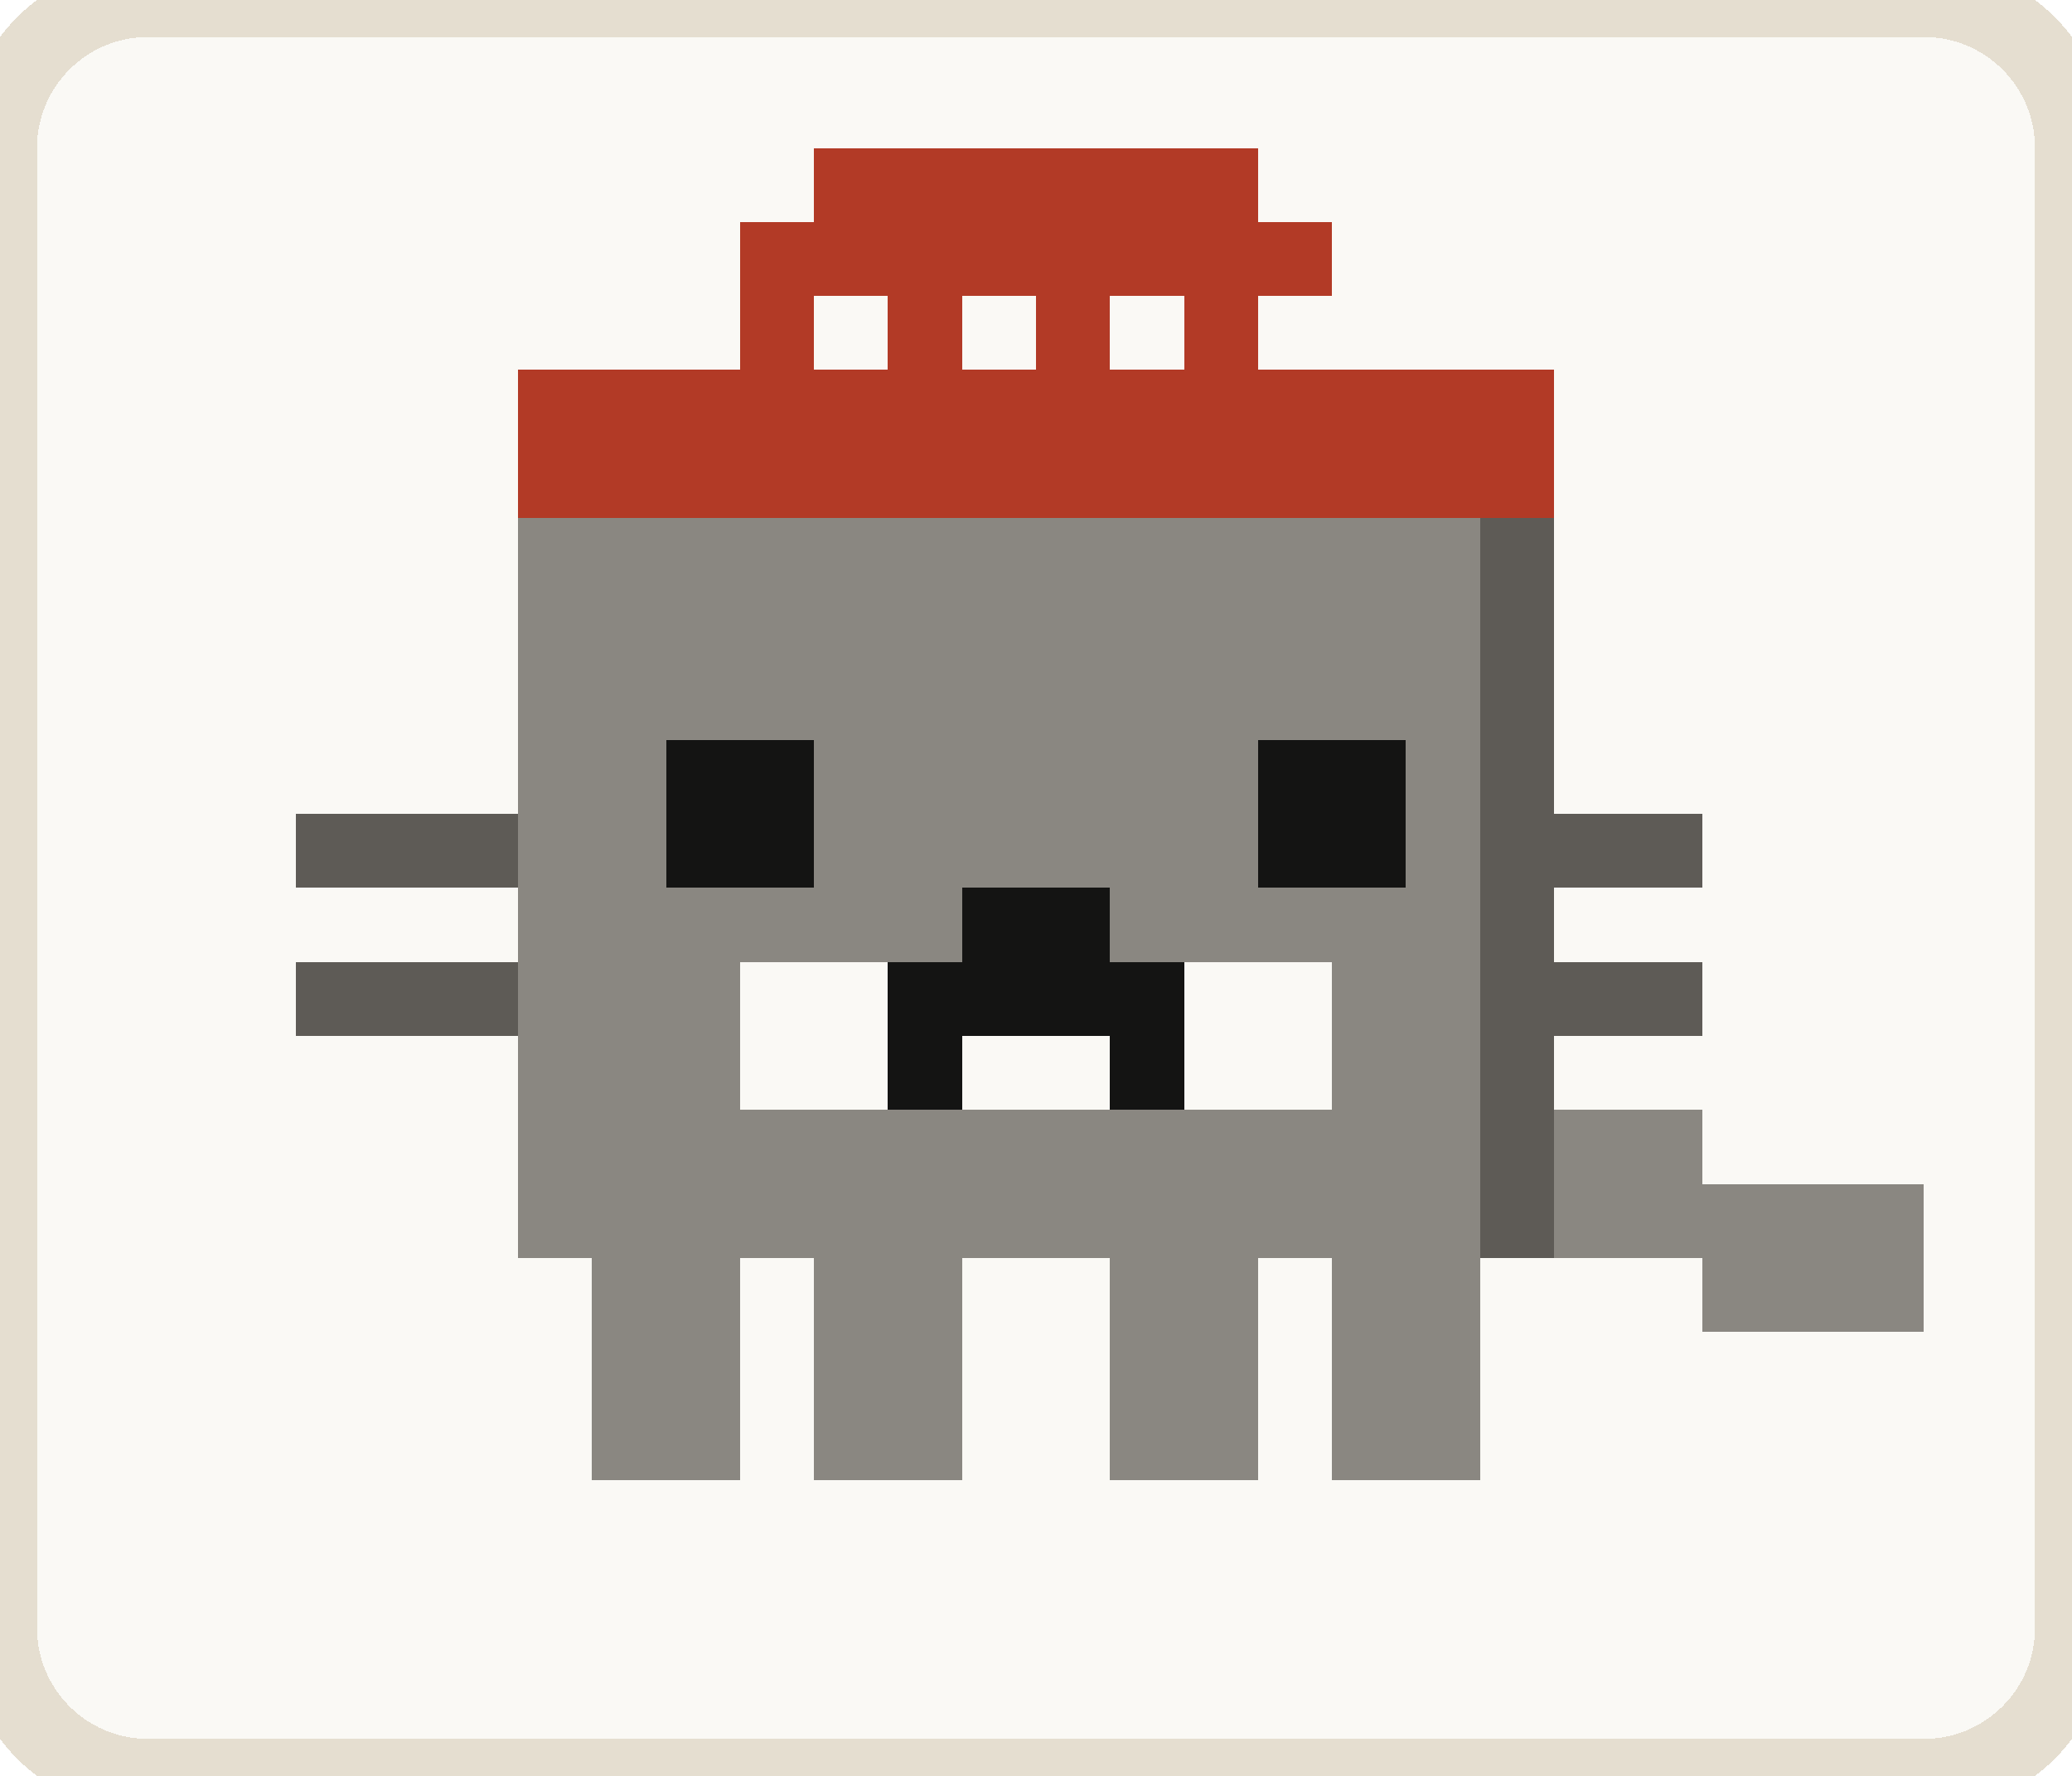
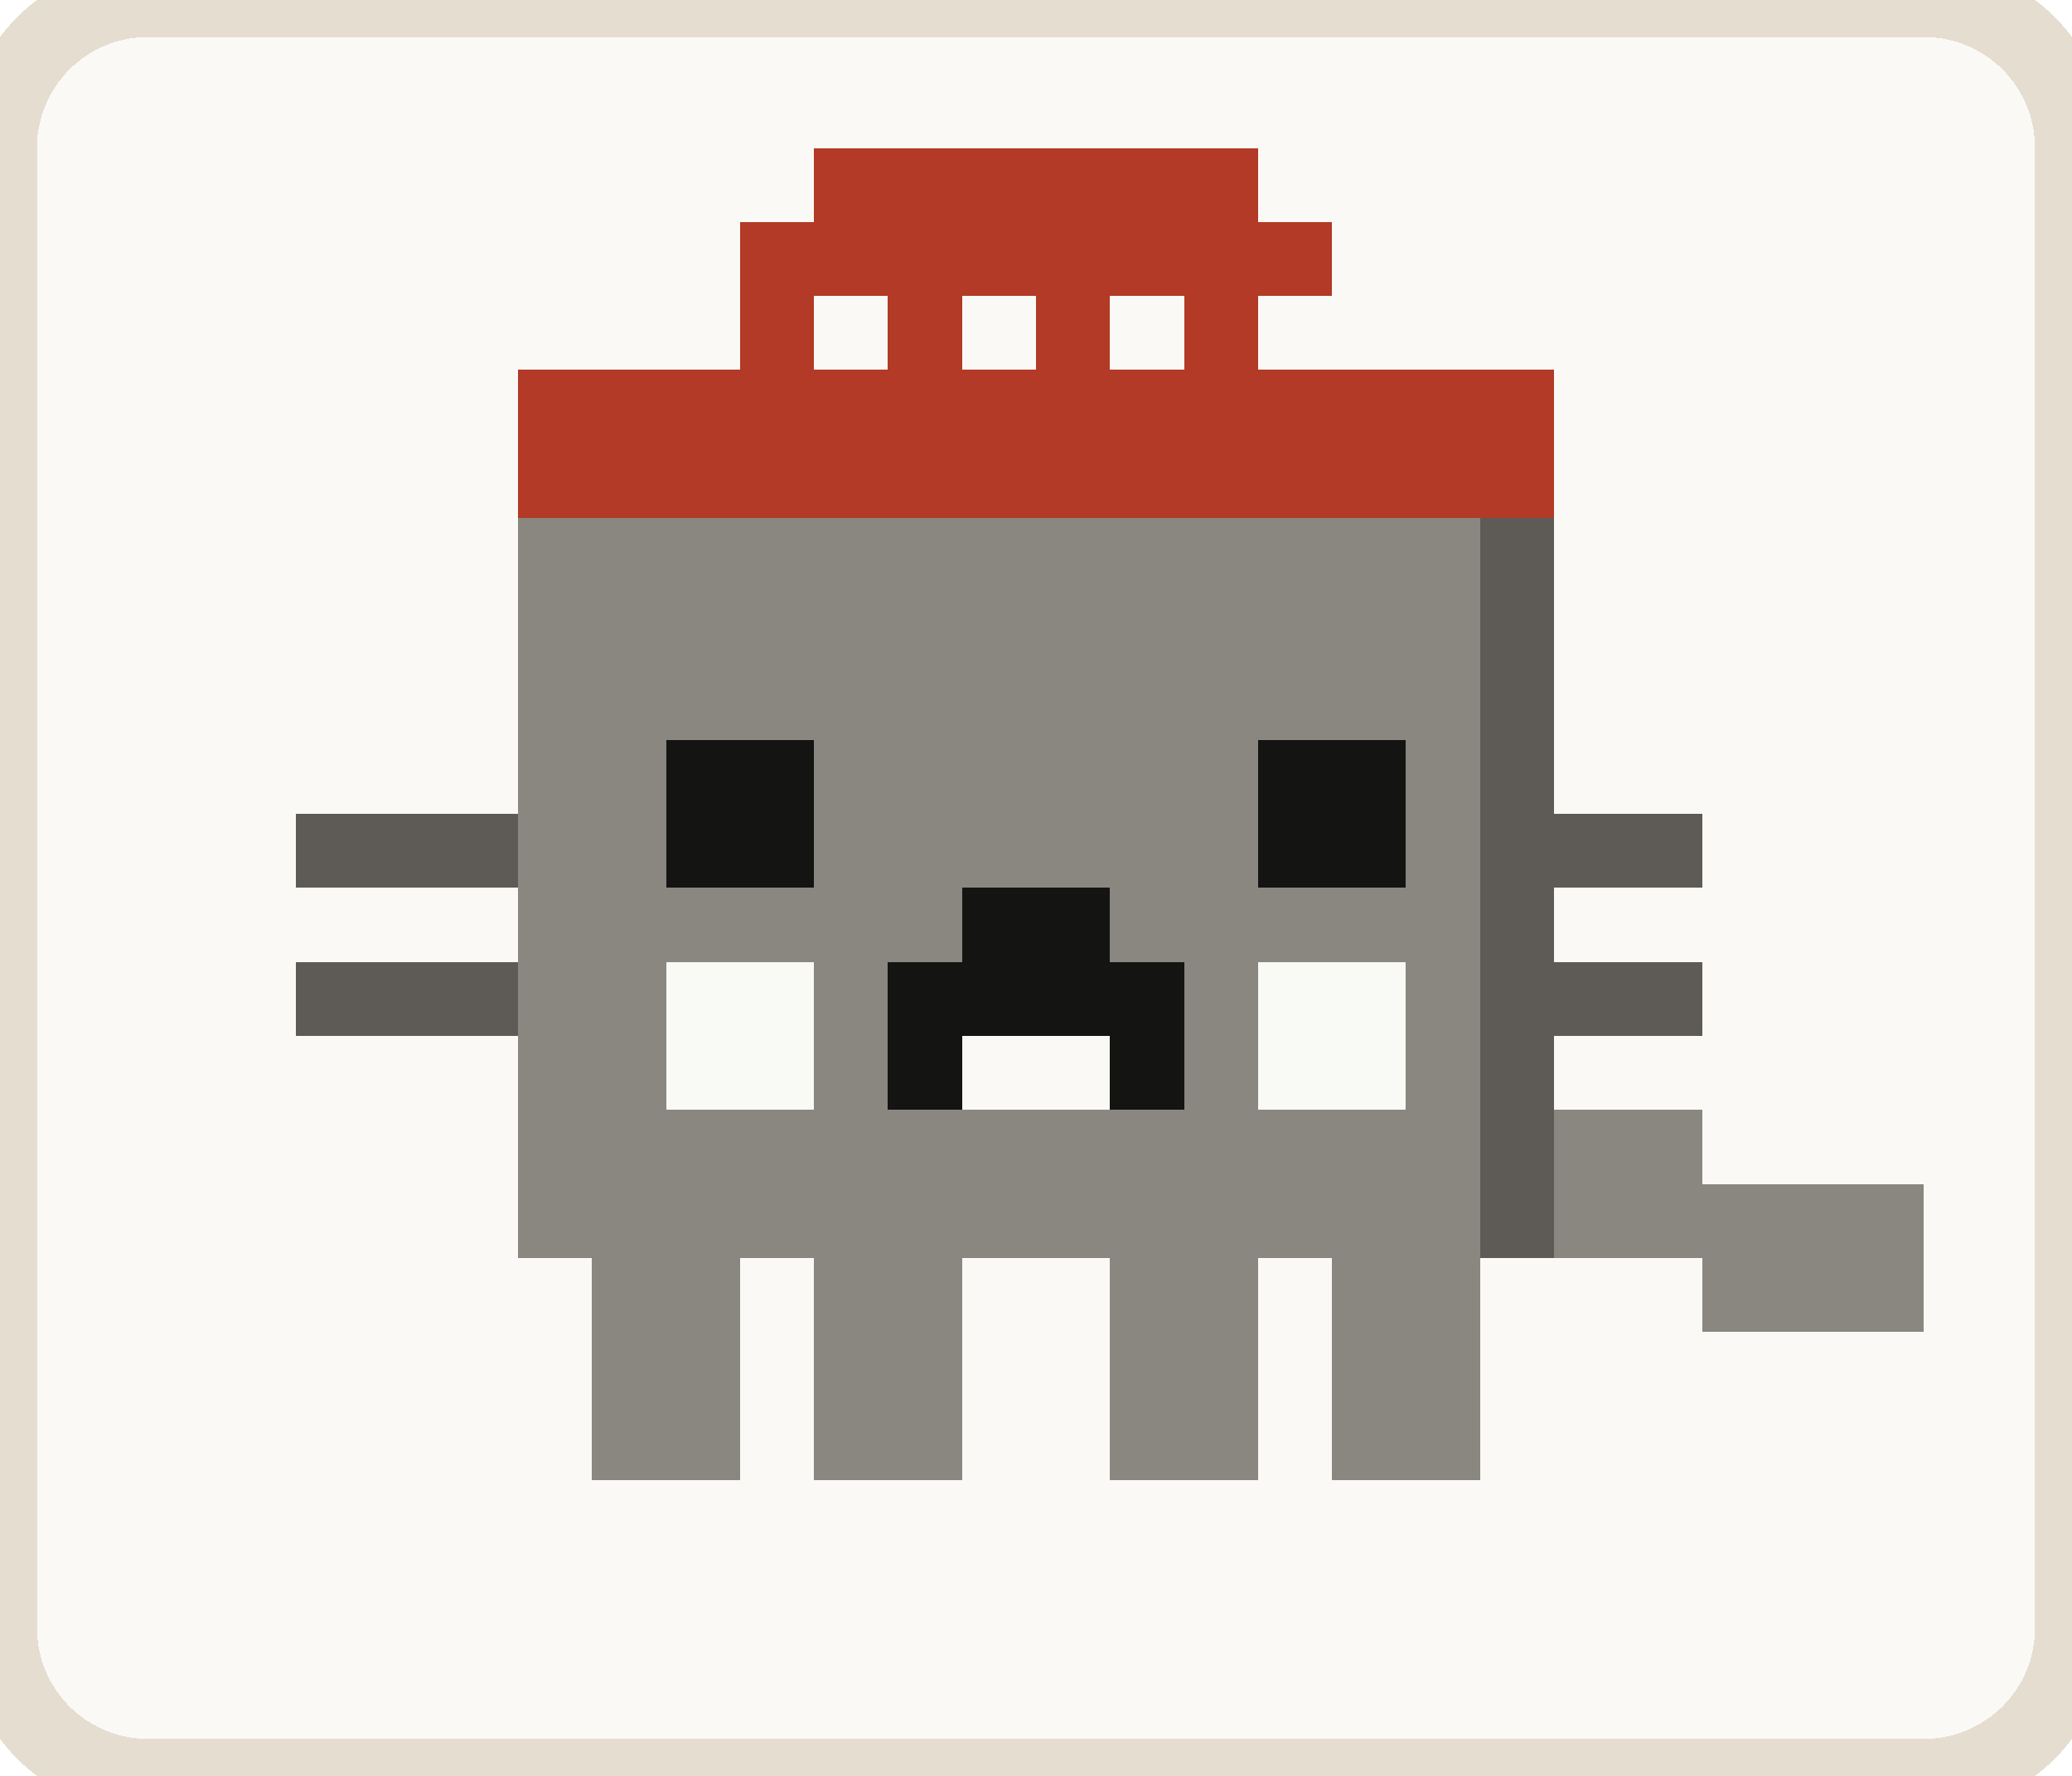
<svg xmlns="http://www.w3.org/2000/svg" viewBox="0 0 28 24" width="224" height="192" shape-rendering="crispEdges" role="img" aria-label="Кот-читатель: Читает быстрее, чем ты скроллишь">
  <rect width="28" height="24" rx="2" fill="#FAF9F5" stroke="#E5DED0" />
  <g transform="translate(2 2)">
    <g class="cat-tail">
      <rect x="19" y="13" width="2" height="1" fill="#8A8781" />
      <rect x="19" y="14" width="5" height="1" fill="#8A8781" />
      <rect x="21" y="15" width="3" height="1" fill="#8A8781" />
    </g>
    <g class="cat-body">
      <rect x="5" y="3" width="2" height="1" fill="#8A8781" />
      <rect x="17" y="3" width="2" height="1" fill="#8A8781" />
      <rect x="5" y="4" width="2" height="1" fill="#8A8781" />
      <rect x="17" y="4" width="2" height="1" fill="#8A8781" />
      <rect x="5" y="5" width="13" height="1" fill="#8A8781" />
      <rect x="18" y="5" width="1" height="1" fill="#5E5B56" />
      <rect x="5" y="6" width="13" height="1" fill="#8A8781" />
      <rect x="18" y="6" width="1" height="1" fill="#5E5B56" />
      <rect x="5" y="7" width="13" height="1" fill="#8A8781" />
      <rect x="18" y="7" width="1" height="1" fill="#5E5B56" />
      <rect x="5" y="8" width="13" height="1" fill="#8A8781" />
      <rect x="18" y="8" width="1" height="1" fill="#5E5B56" />
      <rect x="2" y="9" width="3" height="1" fill="#5E5B56" />
      <rect x="5" y="9" width="13" height="1" fill="#8A8781" />
      <rect x="18" y="9" width="3" height="1" fill="#5E5B56" />
      <rect x="5" y="10" width="6" height="1" fill="#8A8781" />
      <rect x="11" y="10" width="2" height="1" fill="#141413" />
      <rect x="13" y="10" width="5" height="1" fill="#8A8781" />
      <rect x="18" y="10" width="1" height="1" fill="#5E5B56" />
      <rect x="2" y="11" width="3" height="1" fill="#5E5B56" />
-       <rect x="5" y="11" width="3" height="1" fill="#8A8781" />
-       <rect x="8" y="11" width="2" height="1" fill="#FAF9F5" />
-       <rect x="10" y="11" width="4" height="1" fill="#8A8781" />
-       <rect x="14" y="11" width="2" height="1" fill="#FAF9F5" />
-       <rect x="16" y="11" width="2" height="1" fill="#8A8781" />
+       <rect x="5" y="11" width="2" height="1" fill="#8A8781" />
+       <rect x="7" y="11" width="2" height="1" fill="#FAF9F5" fill-opacity="0.45" />
+       <rect x="9" y="11" width="6" height="1" fill="#8A8781" />
+       <rect x="15" y="11" width="2" height="1" fill="#FAF9F5" fill-opacity="0.45" />
+       <rect x="17" y="11" width="1" height="1" fill="#8A8781" />
      <rect x="18" y="11" width="3" height="1" fill="#5E5B56" />
-       <rect x="5" y="12" width="3" height="1" fill="#8A8781" />
-       <rect x="8" y="12" width="2" height="1" fill="#FAF9F5" />
-       <rect x="10" y="12" width="4" height="1" fill="#8A8781" />
-       <rect x="14" y="12" width="2" height="1" fill="#FAF9F5" />
-       <rect x="16" y="12" width="2" height="1" fill="#8A8781" />
+       <rect x="5" y="12" width="2" height="1" fill="#8A8781" />
+       <rect x="7" y="12" width="2" height="1" fill="#FAF9F5" fill-opacity="0.45" />
+       <rect x="9" y="12" width="6" height="1" fill="#8A8781" />
+       <rect x="15" y="12" width="2" height="1" fill="#FAF9F5" fill-opacity="0.45" />
+       <rect x="17" y="12" width="1" height="1" fill="#8A8781" />
      <rect x="18" y="12" width="1" height="1" fill="#5E5B56" />
      <rect x="5" y="13" width="13" height="1" fill="#8A8781" />
      <rect x="18" y="13" width="1" height="1" fill="#5E5B56" />
      <rect x="5" y="14" width="13" height="1" fill="#8A8781" />
      <rect x="18" y="14" width="1" height="1" fill="#5E5B56" />
      <rect x="6" y="15" width="2" height="1" fill="#8A8781" />
      <rect x="9" y="15" width="2" height="1" fill="#8A8781" />
      <rect x="13" y="15" width="2" height="1" fill="#8A8781" />
      <rect x="16" y="15" width="2" height="1" fill="#8A8781" />
      <rect x="6" y="16" width="2" height="1" fill="#8A8781" />
      <rect x="9" y="16" width="2" height="1" fill="#8A8781" />
      <rect x="13" y="16" width="2" height="1" fill="#8A8781" />
      <rect x="16" y="16" width="2" height="1" fill="#8A8781" />
      <rect x="6" y="17" width="2" height="1" fill="#8A8781" />
      <rect x="9" y="17" width="2" height="1" fill="#8A8781" />
      <rect x="13" y="17" width="2" height="1" fill="#8A8781" />
      <rect x="16" y="17" width="2" height="1" fill="#8A8781" />
    </g>
    <g class="cat-eyes">
      <rect x="7" y="8" width="2" height="1" fill="#141413" />
      <rect x="15" y="8" width="2" height="1" fill="#141413" />
      <rect x="7" y="9" width="2" height="1" fill="#141413" />
      <rect x="15" y="9" width="2" height="1" fill="#141413" />
    </g>
    <g class="cat-eyes-shut">
      <rect x="7" y="9" width="2" height="1" fill="#141413" />
      <rect x="15" y="9" width="2" height="1" fill="#141413" />
    </g>
    <g class="cat-mouth">
      <rect x="10" y="12" width="4" height="1" fill="#141413" />
    </g>
    <g class="cat-mouth-open">
      <rect x="10" y="11" width="4" height="1" fill="#141413" />
      <rect x="10" y="12" width="1" height="1" fill="#141413" />
      <rect x="11" y="12" width="2" height="1" fill="#FAF9F5" />
      <rect x="13" y="12" width="1" height="1" fill="#141413" />
    </g>
    <g class="cat-hat">
      <rect x="9" y="0" width="6" height="1" fill="#B23A26" />
      <rect x="8" y="1" width="8" height="1" fill="#B23A26" />
      <rect x="8" y="2" width="1" height="1" fill="#B23A26" />
      <rect x="9" y="2" width="1" height="1" fill="#FAF9F5" />
      <rect x="10" y="2" width="1" height="1" fill="#B23A26" />
      <rect x="11" y="2" width="1" height="1" fill="#FAF9F5" />
      <rect x="12" y="2" width="1" height="1" fill="#B23A26" />
      <rect x="13" y="2" width="1" height="1" fill="#FAF9F5" />
      <rect x="14" y="2" width="1" height="1" fill="#B23A26" />
      <rect x="15" y="2" width="1" height="1" fill="#FAF9F5" />
      <rect x="5" y="3" width="14" height="1" fill="#B23A26" />
      <rect x="5" y="4" width="14" height="1" fill="#B23A26" />
    </g>
  </g>
</svg>
